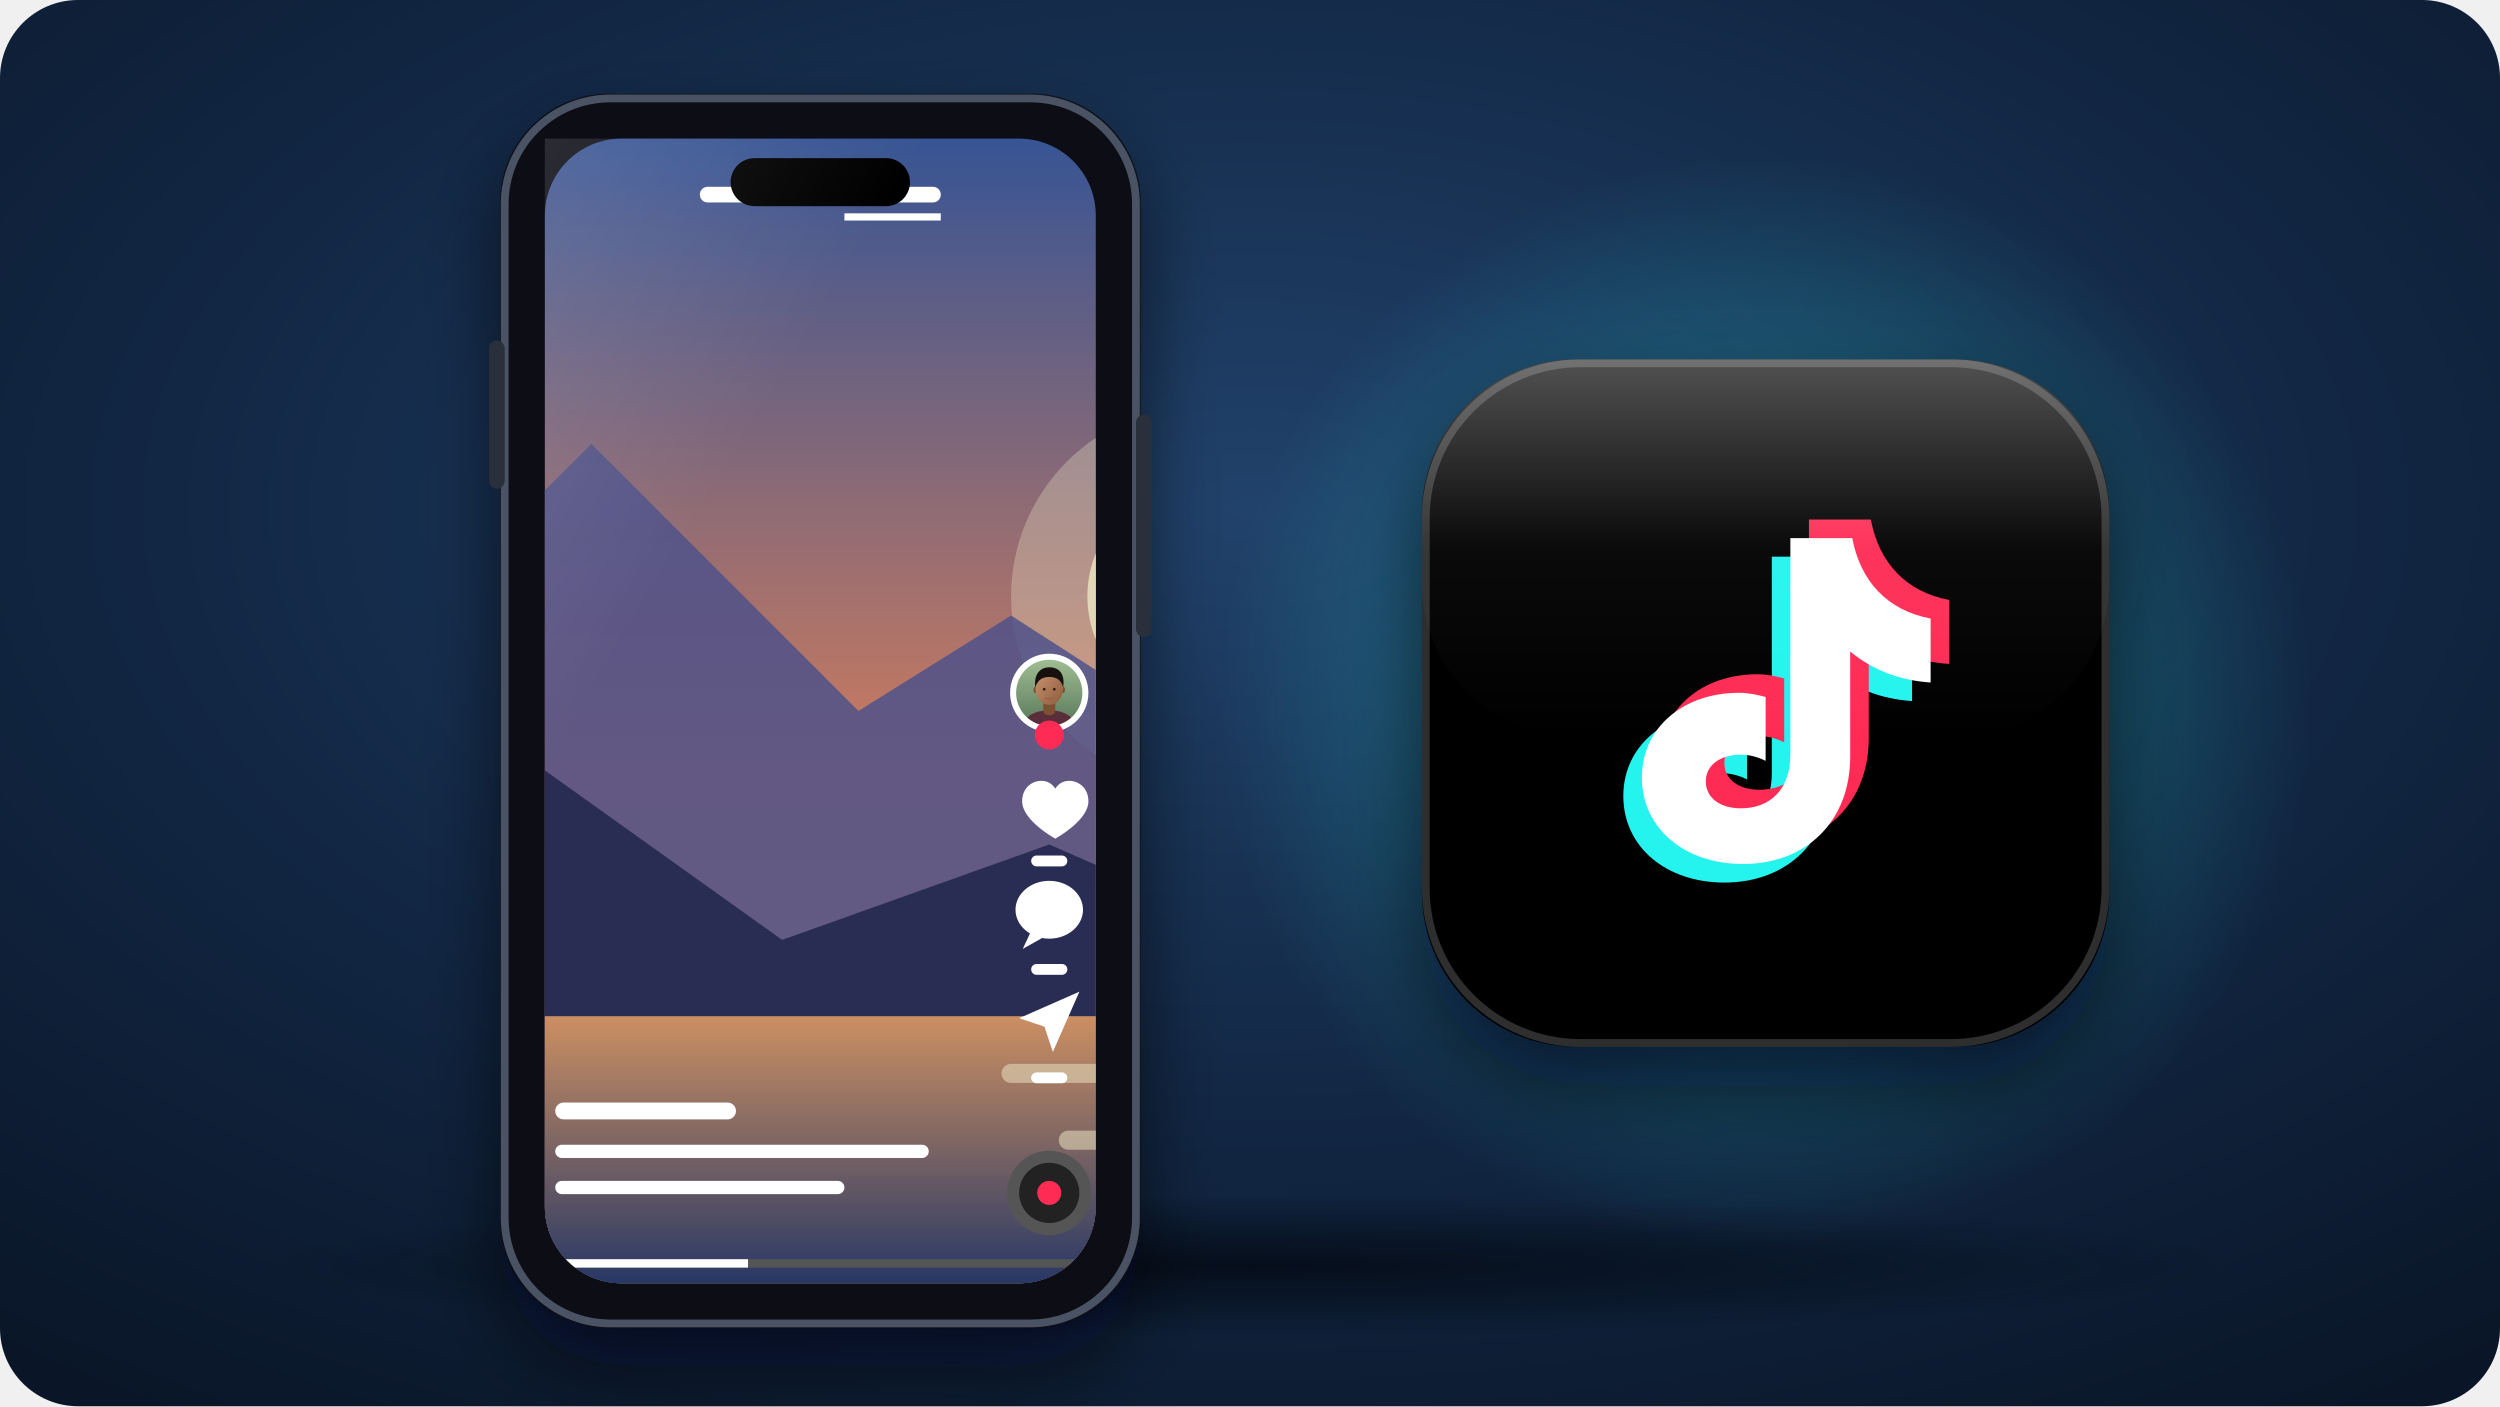
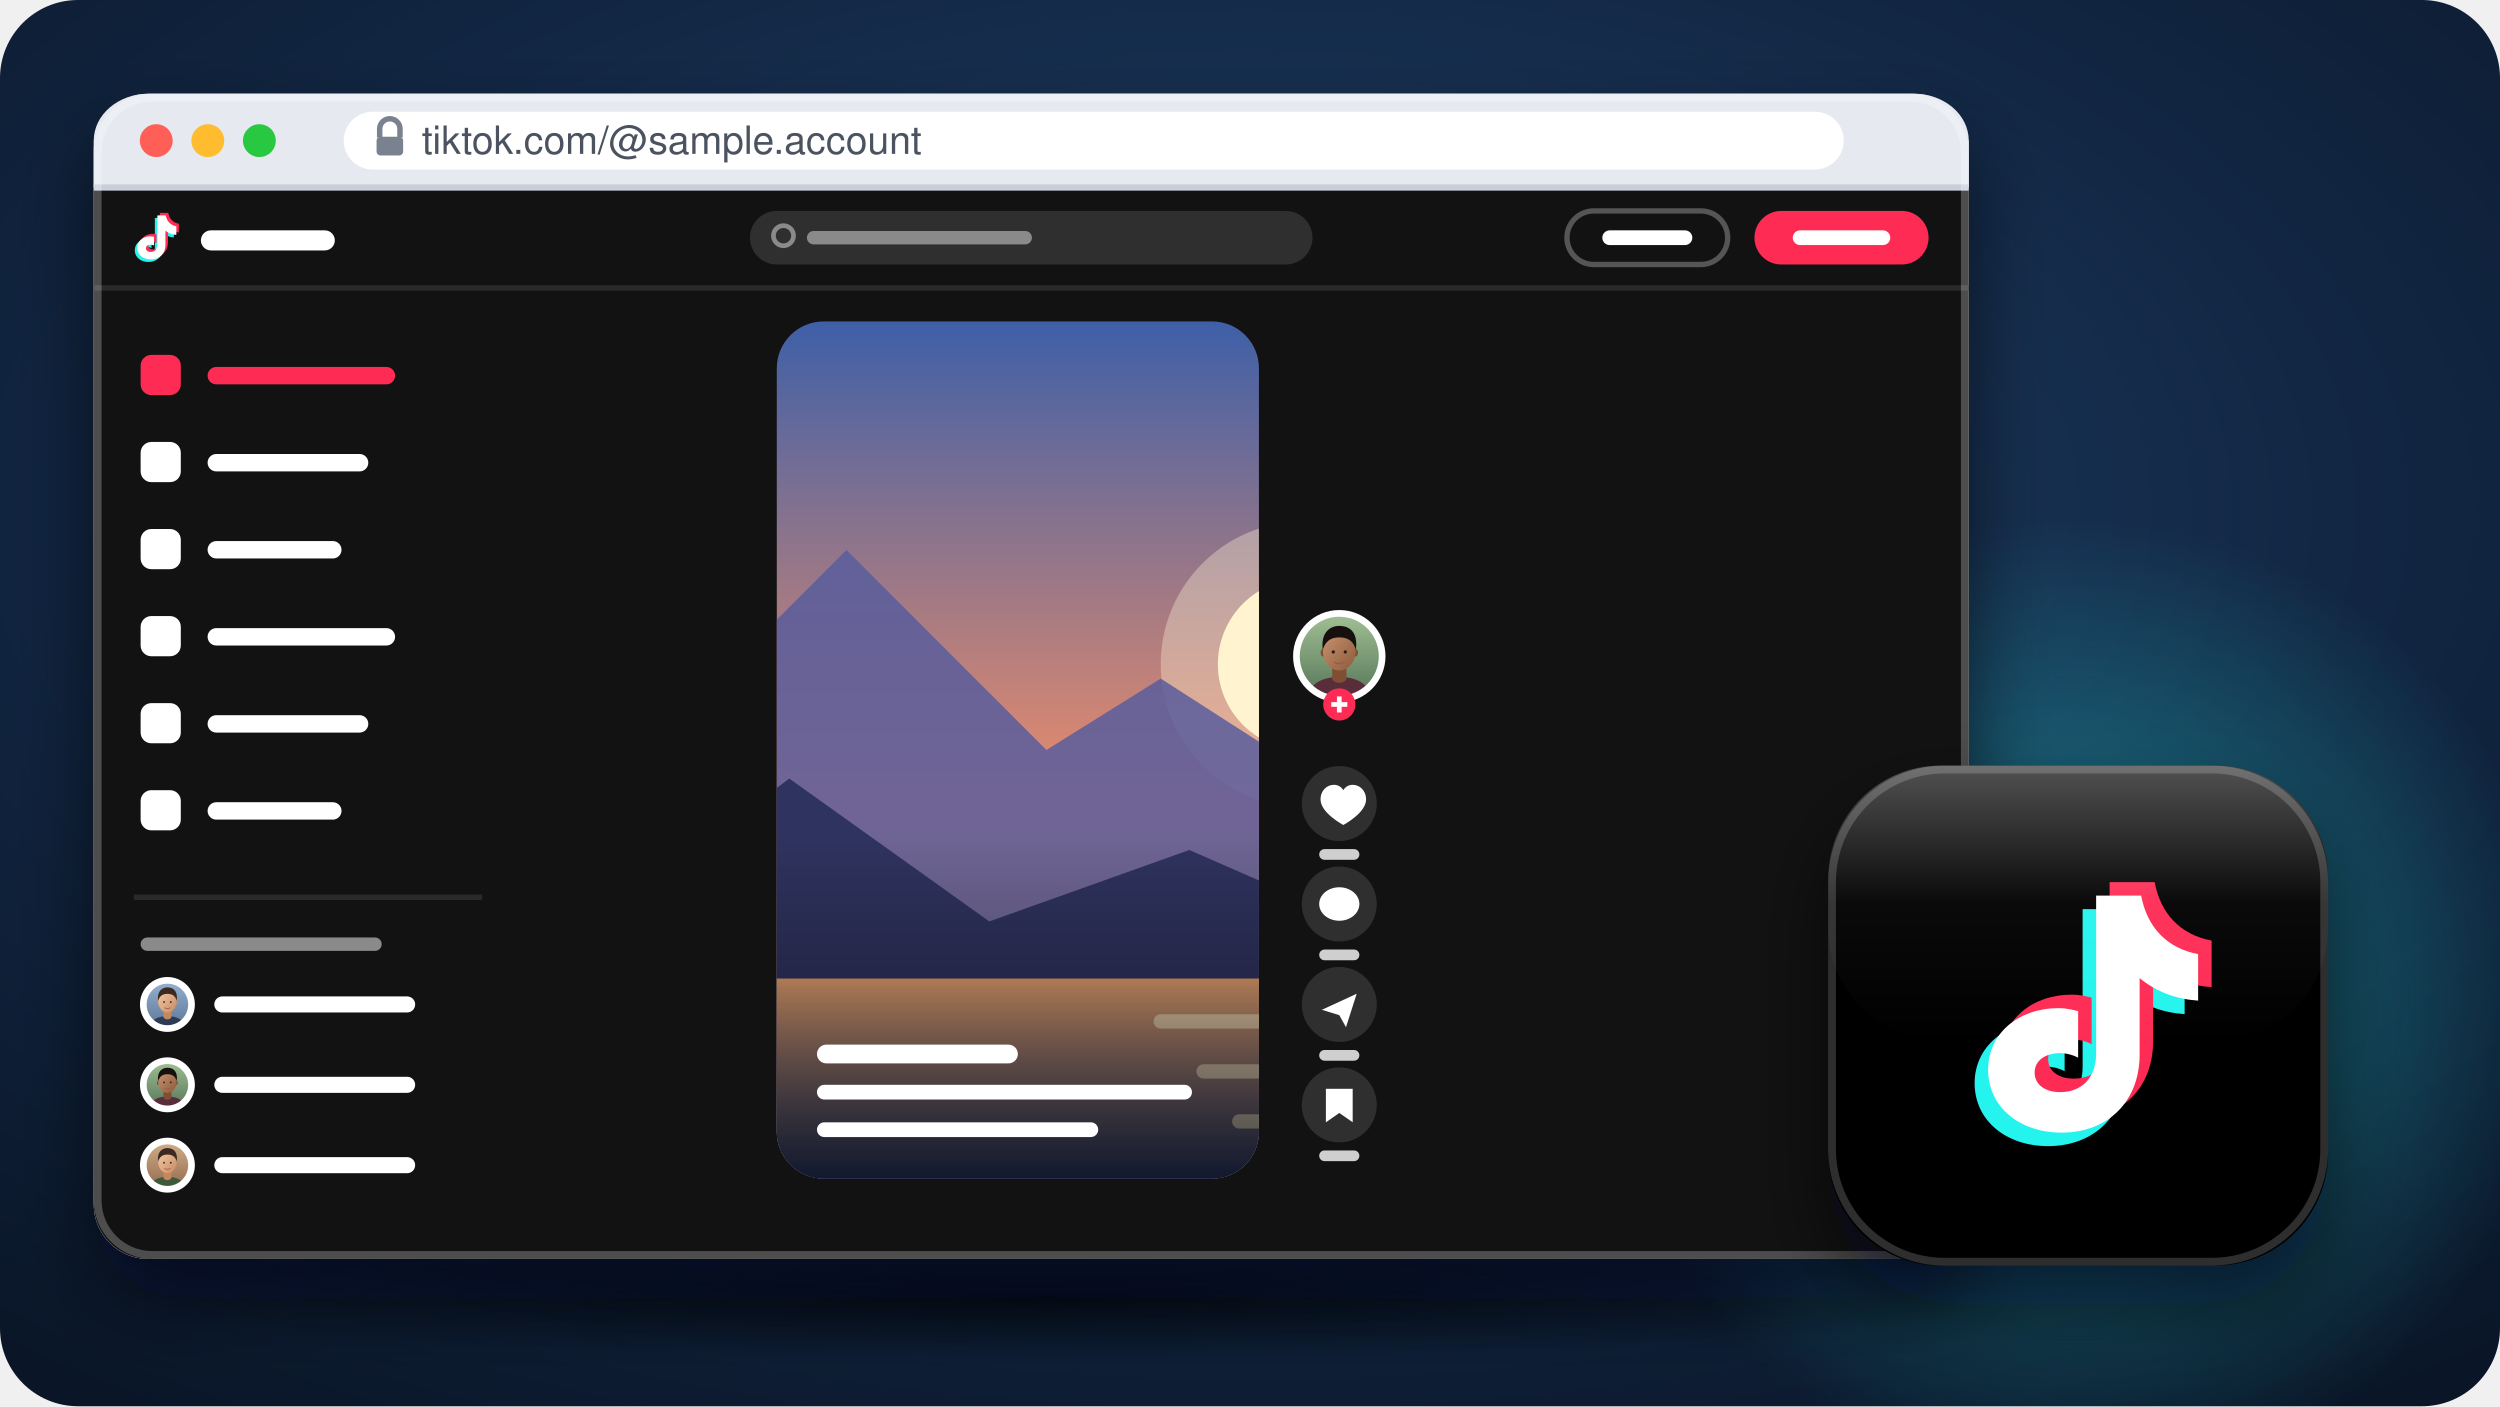
<svg xmlns="http://www.w3.org/2000/svg" viewBox="0 0 320 180" width="320" height="180">
  <defs>
    <radialGradient id="bg" cx="50%" cy="36%" r="78%">
      <stop offset="0" stop-color="#21426b" />
      <stop offset=".55" stop-color="#122744" />
      <stop offset="1" stop-color="#0a1628" />
    </radialGradient>
    <radialGradient id="floor">
      <stop offset="0" stop-color="#01050c" stop-opacity=".7" />
      <stop offset="1" stop-color="#01050c" stop-opacity="0" />
    </radialGradient>
    <filter id="sh" x="-25%" y="-25%" width="150%" height="160%">
      <feDropShadow dx="0" dy="5" stdDeviation="5" flood-color="#01050c" flood-opacity=".6" />
    </filter>
-     <linearGradient id="glare" x1="0" y1="0" x2="1" y2="1">
-       <stop offset="0" stop-color="#fff" stop-opacity=".28" />
-       <stop offset=".5" stop-color="#fff" stop-opacity="0" />
-     </linearGradient>
    <linearGradient id="sky" x1="0" y1="0" x2="0" y2="1">
      <stop offset="0" stop-color="#3d5fa8" />
      <stop offset=".55" stop-color="#e98c6b" />
      <stop offset="1" stop-color="#f7c873" />
    </linearGradient>
    <linearGradient id="lake" x1="0" y1="0" x2="0" y2="1">
      <stop offset="0" stop-color="#e7a26f" />
      <stop offset="1" stop-color="#2c3f72" />
    </linearGradient>
+     <linearGradient id="skinA" x1="0" y1="0" x2="1" y2="1">
+       <stop offset="0" stop-color="#f3caa6" />
+       <stop offset="1" stop-color="#c88b62" />
+     </linearGradient>
    <linearGradient id="skinB" x1="0" y1="0" x2="1" y2="1">
      <stop offset="0" stop-color="#c99470" />
      <stop offset="1" stop-color="#8d5b3c" />
    </linearGradient>
+     <linearGradient id="pbgA" x1="0" y1="0" x2="0" y2="1">
+       <stop offset="0" stop-color="#9db7d9" />
+       <stop offset="1" stop-color="#57708f" />
+     </linearGradient>
    <linearGradient id="pbgB" x1="0" y1="0" x2="0" y2="1">
      <stop offset="0" stop-color="#a8c79a" />
      <stop offset="1" stop-color="#4f6e52" />
+     </linearGradient>
+     <linearGradient id="pbgC" x1="0" y1="0" x2="0" y2="1">
+       <stop offset="0" stop-color="#d9b48f" />
+       <stop offset="1" stop-color="#8a6448" />
    </linearGradient>
    <linearGradient id="gloss" x1="0" y1="0" x2="0" y2="1">
      <stop offset="0" stop-color="#fff" stop-opacity=".32" />
      <stop offset=".5" stop-color="#fff" stop-opacity=".04" />
      <stop offset="1" stop-color="#fff" stop-opacity="0" />
    </linearGradient>
+     <linearGradient id="ttfade" x1="0" y1="0" x2="0" y2="1">
+       <stop offset=".6" stop-color="#000" stop-opacity="0" />
+       <stop offset="1" stop-color="#000" stop-opacity=".6" />
+     </linearGradient>
  </defs>
  <rect width="320" height="180" rx="10" fill="url(#bg)" />
-   <ellipse cx="160" cy="162" rx="128" ry="9" fill="url(#floor)" />
+   <ellipse cx="134" cy="166" rx="124" ry="8" fill="url(#floor)" />
  <defs>
-     <radialGradient id="gl16">
+     <radialGradient id="gl39">
      <stop offset="0" stop-color="#25f4ee" stop-opacity=".45" />
      <stop offset="1" stop-color="#25f4ee" stop-opacity="0" />
    </radialGradient>
  </defs>
-   <circle cx="226" cy="90" r="70" fill="url(#gl16)" />
-   <rect x="64" y="12" width="82" height="158" rx="13.94" fill="#0e1117" filter="url(#sh)" />
-   <rect x="64.6" y="12.6" width="80.8" height="156.8" rx="13.53" fill="none" stroke="#4a5363" stroke-width="1" />
-   <rect x="62.6" y="43.6" width="2" height="18.96" rx="1" fill="#2a303b" />
-   <rect x="145.4" y="53.08" width="2" height="28.44" rx="1" fill="#2a303b" />
-   <clipPath id="ph18">
-     <rect x="69.74" y="17.74" width="70.52" height="146.52" rx="9.84" />
+   <circle cx="266" cy="128" r="62" fill="url(#gl39)" />
+   <rect x="12" y="12" width="240" height="149.14" rx="7" fill="#dfe3ea" filter="url(#sh)" />
+   <clipPath id="win45">
+     <rect x="12" y="12" width="240" height="149.14" rx="7" />
  </clipPath>
-   <g clip-path="url(#ph18)">
-     <svg x="69.74" y="17.74" width="70.52" height="146.52" viewBox="0 0 100 190" preserveAspectRatio="xMidYMin slice">
-       <rect width="100" height="190" fill="#000" />
-       <svg x="0" y="0" width="100" height="190" viewBox="0 0 100 60" preserveAspectRatio="xMidYMid slice">
-         <rect width="100" height="60" fill="url(#sky)" />
-         <circle cx="70" cy="24" r="10" fill="#fff6d8" fill-opacity=".35" />
-         <circle cx="70" cy="24" r="6" fill="#fff4cf" />
-         <path d="M0 36L14 24l10 6 14-14 14 14 8-5 14 9 12-8 14 9v25H0z" fill="#5a5d9c" fill-opacity=".85" />
-         <path d="M0 60V40l10-5 12 6 12-9 14 10 14-5 16 7 14-5 8 3v18z" fill="#2f335f" />
-         <rect y="46" width="100" height="14" fill="url(#lake)" />
-         <path d="M60 49h16M63 52.5h10M65.5 56h5" stroke="#fff4cf" stroke-opacity=".6" stroke-width="1" stroke-linecap="round" />
+   <g clip-path="url(#win45)">
+     <svg x="12" y="24" width="240" height="137.14" viewBox="0 0 280 160" preserveAspectRatio="xMidYMid slice">
+       <rect width="280" height="160" fill="#121212" />
+       <path d="M0 15h280" stroke="#2a2a2a" stroke-width=".8" />
+       <svg x="4" y="2.5" width="10" height="10" viewBox="0 0 24 24" preserveAspectRatio="xMidYMid meet">
+         <path d="M13.2 4h3c.4 2.1 1.7 3.5 3.8 3.9v3.1c-1.5-.1-2.8-.6-3.9-1.5v5.1c0 3.1-2.1 5.2-5.2 5.2-2.8 0-4.9-1.7-4.9-4.2 0-2.4 2-4.1 4.7-4.1.5 0 .9.1 1.3.2v3.1c-.4-.2-.8-.3-1.2-.3-1 0-1.7.5-1.7 1.3s.7 1.3 1.7 1.3c1.4 0 2.4-.9 2.4-2.6V4z" fill="#25f4ee" transform="translate(-.9 .9)" />
+         <path d="M13.2 4h3c.4 2.1 1.7 3.5 3.8 3.9v3.1c-1.5-.1-2.8-.6-3.9-1.5v5.1c0 3.1-2.1 5.2-5.2 5.2-2.8 0-4.9-1.7-4.9-4.2 0-2.4 2-4.1 4.7-4.1.5 0 .9.1 1.3.2v3.1c-.4-.2-.8-.3-1.2-.3-1 0-1.7.5-1.7 1.3s.7 1.3 1.7 1.3c1.4 0 2.4-.9 2.4-2.6V4z" fill="#fe2c55" transform="translate(.9 -.9)" />
+         <path d="M13.2 4h3c.4 2.1 1.7 3.5 3.8 3.9v3.1c-1.5-.1-2.8-.6-3.9-1.5v5.1c0 3.1-2.1 5.2-5.2 5.2-2.8 0-4.9-1.7-4.9-4.2 0-2.4 2-4.1 4.7-4.1.5 0 .9.1 1.3.2v3.1c-.4-.2-.8-.3-1.2-.3-1 0-1.7.5-1.7 1.3s.7 1.3 1.7 1.3c1.4 0 2.4-.9 2.4-2.6V4z" fill="#fff" />
      </svg>
-       <rect width="100" height="190" fill="#000" opacity=".12" />
-       <rect x="30" y="8" width="16" height="2.6" rx="1.3" fill="#fff" />
-       <rect x="54" y="8" width="16" height="2.6" rx="1.3" fill="#fff" />
-       <rect x="54" y="12.4" width="16" height="1.2" fill="#fff" />
-       <clipPath id="av17">
-         <circle cx="88" cy="92" r="6" />
-       </clipPath>
-       <g clip-path="url(#av17)">
-         <svg x="82" y="86" width="12" height="12" viewBox="0 0 60 70" preserveAspectRatio="xMidYMid slice">
+       <rect x="16" y="6.4" width="20" height="3" rx="1.5" fill="#fff" />
+       <rect x="98" y="3.5" width="84" height="8" rx="4.0" fill="#2f2f2f" />
+       <circle cx="103" cy="7.2" r="1.5" fill="none" stroke="#8a8a8a" stroke-width=".7" />
+       <rect x="106.5" y="6.5" width="33.6" height="2" rx="1.0" fill="#8a8a8a" />
+       <rect x="220" y="3.5" width="24" height="8" rx="4.0" fill="none" stroke="#555" stroke-width=".8" />
+       <rect x="225.28" y="6.4" width="13.44" height="2.2" rx="1.1" fill="#fff" />
+       <rect x="248" y="3.5" width="26" height="8" rx="4.0" fill="#fe2c55" />
+       <rect x="253.72" y="6.4" width="14.56" height="2.2" rx="1.1" fill="#fff" />
+       <rect x="7" y="25" width="6" height="6" rx="1.6" fill="#fe2c55" />
+       <rect x="17" y="26.8" width="28" height="2.6" rx="1.3" fill="#fe2c55" />
+       <rect x="7" y="38" width="6" height="6" rx="1.6" fill="#fff" />
+       <rect x="17" y="39.8" width="24" height="2.6" rx="1.3" fill="#fff" />
+       <rect x="7" y="51" width="6" height="6" rx="1.6" fill="#fff" />
+       <rect x="17" y="52.8" width="20" height="2.6" rx="1.3" fill="#fff" />
+       <rect x="7" y="64" width="6" height="6" rx="1.6" fill="#fff" />
+       <rect x="17" y="65.8" width="28" height="2.6" rx="1.3" fill="#fff" />
+       <rect x="7" y="77" width="6" height="6" rx="1.6" fill="#fff" />
+       <rect x="17" y="78.8" width="24" height="2.6" rx="1.3" fill="#fff" />
+       <rect x="7" y="90" width="6" height="6" rx="1.6" fill="#fff" />
+       <rect x="17" y="91.8" width="20" height="2.6" rx="1.3" fill="#fff" />
+       <path d="M6 106h52" stroke="#2a2a2a" stroke-width=".8" />
+       <rect x="7" y="112" width="36" height="2" rx="1.0" fill="#8a8a8a" />
+       <clipPath id="av40">
+         <circle cx="11" cy="122" r="3.6" />
+       </clipPath>
+       <g clip-path="url(#av40)">
+         <svg x="7.4" y="118.4" width="7.2" height="7.2" viewBox="0 0 60 70" preserveAspectRatio="xMidYMid slice">
+           <rect width="60" height="70" fill="url(#pbgA)" />
+           <path d="M5 70C7 55 17 49.5 30 49.5S53 55 55 70z" fill="#2d3b55" />
+           <path d="M25 41h10v9c0 2.2-2.2 3.6-5 3.6S25 52.2 25 50z" fill="#c4875f" />
+           <ellipse cx="18.6" cy="32.5" rx="1.7" ry="2.7" fill="#c4875f" />
+           <ellipse cx="41.4" cy="32.5" rx="1.7" ry="2.7" fill="#c4875f" />
+           <ellipse cx="30" cy="31" rx="11.5" ry="14" fill="url(#skinA)" />
+           <path d="M18.4 30.5C16.8 17 25 13.3 31 13.8c8 .5 12 6.2 10.6 16.7-1.6-6-5.4-8.7-11.6-8.7-6 0-9.6 2.6-11.6 8.7z" fill="#3a2a20" />
+           <circle cx="25.8" cy="32" r="1.15" fill="#2a1d16" />
+           <circle cx="34.2" cy="32" r="1.15" fill="#2a1d16" />
+           <path d="M26.6 39.2q3.4 1.9 6.8 0" stroke="#9a5a45" stroke-width="1" fill="none" stroke-linecap="round" />
+         </svg>
+       </g>
+       <circle cx="11" cy="122" r="3.6" fill="none" stroke="#fff" stroke-width="1" />
+       <rect x="18" y="120.8" width="30" height="2.4" rx="1.2" fill="#fff" />
+       <clipPath id="av41">
+         <circle cx="11" cy="134" r="3.6" />
+       </clipPath>
+       <g clip-path="url(#av41)">
+         <svg x="7.4" y="130.4" width="7.2" height="7.2" viewBox="0 0 60 70" preserveAspectRatio="xMidYMid slice">
          <rect width="60" height="70" fill="url(#pbgB)" />
          <path d="M5 70C7 55 17 49.5 30 49.5S53 55 55 70z" fill="#5a2d3a" />
          <path d="M25 41h10v9c0 2.2-2.2 3.6-5 3.6S25 52.2 25 50z" fill="#7f4f33" />
          <ellipse cx="18.6" cy="32.5" rx="1.7" ry="2.7" fill="#7f4f33" />
          <ellipse cx="41.4" cy="32.5" rx="1.7" ry="2.7" fill="#7f4f33" />
          <ellipse cx="30" cy="31" rx="11.5" ry="14" fill="url(#skinB)" />
          <path d="M18.4 30.5C16.8 17 25 13.3 31 13.8c8 .5 12 6.2 10.6 16.7-1.6-6-5.4-8.7-11.6-8.7-6 0-9.6 2.6-11.6 8.7z" fill="#16110e" />
          <circle cx="25.8" cy="32" r="1.15" fill="#2a1d16" />
          <circle cx="34.2" cy="32" r="1.15" fill="#2a1d16" />
          <path d="M26.6 39.2q3.4 1.9 6.8 0" stroke="#9a5a45" stroke-width="1" fill="none" stroke-linecap="round" />
        </svg>
      </g>
-       <circle cx="88" cy="92" r="6" fill="none" stroke="#fff" stroke-width="1" />
-       <circle cx="88" cy="99" r="2.4" fill="#fe2c55" />
-       <path d="M83.5 110c0-2.2 1.6-3.4 3.2-3.4 1 0 1.8.5 2.3 1.3.5-.8 1.3-1.3 2.3-1.3 1.6 0 3.2 1.2 3.2 3.4 0 3.2-5.5 6.2-5.5 6.2S83.5 113.2 83.5 110z" fill="#fff" />
-       <ellipse cx="88" cy="128" rx="5.6" ry="4.8" fill="#fff" />
-       <path d="M85 131.5l-1.4 3 3.2-1.8z" fill="#fff" />
-       <path d="M83 146l10-4.4-4.4 10-1.4-4.2z" fill="#fff" />
-       <rect x="85" y="119" width="6" height="1.8" rx="0.9" fill="#fff" />
-       <rect x="85" y="137" width="6" height="1.8" rx="0.9" fill="#fff" />
-       <rect x="85" y="155" width="6" height="1.8" rx="0.9" fill="#fff" />
-       <circle cx="88" cy="175" r="6" fill="#222" stroke="#555" stroke-width="2" />
-       <circle cx="88" cy="175" r="2" fill="#fe2c55" />
-       <rect x="6" y="160" width="30" height="2.8" rx="1.4" fill="#fff" />
-       <rect x="6" y="167" width="62" height="2.2" rx="1.1" fill="#fff" />
-       <rect x="6" y="173" width="48" height="2.2" rx="1.1" fill="#fff" />
-       <rect x="0" y="186" width="100" height="1.4" fill="#555" />
-       <rect x="0" y="186" width="38" height="1.4" fill="#fff" />
+       <circle cx="11" cy="134" r="3.6" fill="none" stroke="#fff" stroke-width="1" />
+       <rect x="18" y="132.8" width="30" height="2.4" rx="1.2" fill="#fff" />
+       <clipPath id="av42">
+         <circle cx="11" cy="146" r="3.6" />
+       </clipPath>
+       <g clip-path="url(#av42)">
+         <svg x="7.4" y="142.4" width="7.2" height="7.2" viewBox="0 0 60 70" preserveAspectRatio="xMidYMid slice">
+           <rect width="60" height="70" fill="url(#pbgC)" />
+           <path d="M5 70C7 55 17 49.5 30 49.5S53 55 55 70z" fill="#3f5a3a" />
+           <path d="M25 41h10v9c0 2.2-2.2 3.6-5 3.6S25 52.2 25 50z" fill="#c4875f" />
+           <ellipse cx="18.6" cy="32.5" rx="1.7" ry="2.7" fill="#c4875f" />
+           <ellipse cx="41.4" cy="32.5" rx="1.7" ry="2.7" fill="#c4875f" />
+           <ellipse cx="30" cy="31" rx="11.5" ry="14" fill="url(#skinA)" />
+           <path d="M18.4 30.5C16.8 17 25 13.3 31 13.8c8 .5 12 6.2 10.6 16.7-1.6-6-5.4-8.7-11.6-8.7-6 0-9.6 2.6-11.6 8.7z" fill="#3a2a20" />
+           <circle cx="25.8" cy="32" r="1.15" fill="#2a1d16" />
+           <circle cx="34.2" cy="32" r="1.15" fill="#2a1d16" />
+           <path d="M26.6 39.2q3.4 1.9 6.8 0" stroke="#9a5a45" stroke-width="1" fill="none" stroke-linecap="round" />
+         </svg>
+       </g>
+       <circle cx="11" cy="146" r="3.6" fill="none" stroke="#fff" stroke-width="1" />
+       <rect x="18" y="144.8" width="30" height="2.4" rx="1.2" fill="#fff" />
+       <clipPath id="pic43">
+         <rect x="102" y="20" width="72" height="128" rx="7" />
+       </clipPath>
+       <g clip-path="url(#pic43)">
+         <svg x="102" y="20" width="72" height="128" viewBox="0 0 100 60" preserveAspectRatio="xMidYMid slice">
+           <rect width="100" height="60" fill="url(#sky)" />
+           <circle cx="70" cy="24" r="10" fill="#fff6d8" fill-opacity=".35" />
+           <circle cx="70" cy="24" r="6" fill="#fff4cf" />
+           <path d="M0 36L14 24l10 6 14-14 14 14 8-5 14 9 12-8 14 9v25H0z" fill="#5a5d9c" fill-opacity=".85" />
+           <path d="M0 60V40l10-5 12 6 12-9 14 10 14-5 16 7 14-5 8 3v18z" fill="#2f335f" />
+           <rect y="46" width="100" height="14" fill="url(#lake)" />
+           <path d="M60 49h16M63 52.5h10M65.5 56h5" stroke="#fff4cf" stroke-opacity=".6" stroke-width="1" stroke-linecap="round" />
+         </svg>
+       </g>
+       <rect x="102" y="20" width="72" height="128" rx="7" fill="url(#ttfade)" />
+       <rect x="108" y="128" width="30" height="2.8" rx="1.4" fill="#fff" />
+       <rect x="108" y="134" width="56" height="2.2" rx="1.1" fill="#fff" />
+       <rect x="108" y="139.6" width="42" height="2.2" rx="1.1" fill="#fff" />
+       <clipPath id="av44">
+         <circle cx="186" cy="70" r="6.4" />
+       </clipPath>
+       <g clip-path="url(#av44)">
+         <svg x="179.6" y="63.6" width="12.8" height="12.8" viewBox="0 0 60 70" preserveAspectRatio="xMidYMid slice">
+           <rect width="60" height="70" fill="url(#pbgB)" />
+           <path d="M5 70C7 55 17 49.5 30 49.5S53 55 55 70z" fill="#5a2d3a" />
+           <path d="M25 41h10v9c0 2.2-2.2 3.6-5 3.6S25 52.2 25 50z" fill="#7f4f33" />
+           <ellipse cx="18.6" cy="32.5" rx="1.7" ry="2.7" fill="#7f4f33" />
+           <ellipse cx="41.4" cy="32.5" rx="1.7" ry="2.7" fill="#7f4f33" />
+           <ellipse cx="30" cy="31" rx="11.5" ry="14" fill="url(#skinB)" />
+           <path d="M18.4 30.5C16.8 17 25 13.3 31 13.8c8 .5 12 6.2 10.6 16.7-1.6-6-5.4-8.7-11.6-8.7-6 0-9.6 2.6-11.6 8.7z" fill="#16110e" />
+           <circle cx="25.8" cy="32" r="1.15" fill="#2a1d16" />
+           <circle cx="34.2" cy="32" r="1.15" fill="#2a1d16" />
+           <path d="M26.6 39.2q3.4 1.9 6.8 0" stroke="#9a5a45" stroke-width="1" fill="none" stroke-linecap="round" />
+         </svg>
+       </g>
+       <circle cx="186" cy="70" r="6.4" fill="none" stroke="#fff" stroke-width="1" />
+       <circle cx="186" cy="77.2" r="2.4" fill="#fe2c55" />
+       <path d="M184.8 77.2h2.4M186 76v2.4" stroke="#fff" stroke-width=".7" />
+       <circle cx="186" cy="92" r="5.6" fill="#2f2f2f" />
+       <path d="M183.2 91.4c0-1.4 1-2.2 2-2.2.6 0 1.1.3 1.4.8.3-.5.8-.8 1.4-.8 1 0 2 .8 2 2.2 0 2-3.4 3.8-3.4 3.8s-3.4-1.8-3.4-3.8z" fill="#fff" />
+       <rect x="183" y="98.8" width="6" height="1.6" rx="0.8" fill="#cfcfcf" />
+       <circle cx="186" cy="107" r="5.6" fill="#2f2f2f" />
+       <ellipse cx="186" cy="107" rx="3" ry="2.5" fill="#fff" />
+       <rect x="183" y="113.8" width="6" height="1.6" rx="0.8" fill="#cfcfcf" />
+       <circle cx="186" cy="122" r="5.6" fill="#2f2f2f" />
+       <path d="M183.4 122.8l5.2-2.4-1.6 5-1-1.8z" fill="#fff" />
+       <rect x="183" y="128.8" width="6" height="1.6" rx="0.8" fill="#cfcfcf" />
+       <circle cx="186" cy="137" r="5.6" fill="#2f2f2f" />
+       <path d="M184 134.6h4v5l-2-1.4-2 1.4z" fill="#fff" />
+       <rect x="183" y="143.8" width="6" height="1.6" rx="0.8" fill="#cfcfcf" />
    </svg>
  </g>
-   <rect x="93.52" y="20.24" width="22.96" height="6.15" rx="3.075" fill="#000" />
-   <path d="M69.74 17.74h49.364L69.74 98.9H69.74z" fill="url(#glare)" opacity=".45" />
-   <rect x="182" y="46" width="88" height="88" rx="19.8" fill="#050505" filter="url(#sh)" />
-   <svg x="194.32" y="58.32" width="63.36" height="63.36" viewBox="0 0 24 24" preserveAspectRatio="xMidYMid meet">
+   <rect x="12" y="12" width="240" height="12" rx="7" fill="#e6e9ef" />
+   <rect x="12" y="18" width="240" height="6" fill="#e6e9ef" />
+   <path d="M12 24h240" stroke="#c9ced8" stroke-width=".8" />
+   <circle cx="20.0" cy="18" r="2.1" fill="#ff5f57" />
+   <circle cx="26.6" cy="18" r="2.1" fill="#febc2e" />
+   <circle cx="33.2" cy="18" r="2.1" fill="#28c840" />
+   <rect x="44" y="14.3" width="192" height="7.4" rx="3.7" fill="#fff" />
+   <path d="M48.6 17.6v-1.1a1.3 1.3 0 0 1 2.6 0v1.1" fill="none" stroke="#7a828f" stroke-width=".7" />
+   <rect x="48.2" y="17.5" width="3.4" height="2.4" rx=".5" fill="#7a828f" />
+   <text x="54" y="19.7" font-size="5" font-family="Helvetica, Arial, sans-serif" fill="#4b5260">tiktok.com/@sample.account</text>
+   <rect x="12.5" y="12.5" width="239" height="148.14" rx="7" fill="none" stroke="#fff" stroke-opacity=".25" />
+   <rect x="234" y="98" width="64" height="64" rx="14.4" fill="#050505" filter="url(#sh)" />
+   <svg x="242.96" y="106.96" width="46.08" height="46.08" viewBox="0 0 24 24" preserveAspectRatio="xMidYMid meet">
    <path d="M13.2 4h3c.4 2.1 1.7 3.5 3.8 3.9v3.1c-1.5-.1-2.8-.6-3.9-1.5v5.1c0 3.1-2.1 5.2-5.2 5.2-2.8 0-4.9-1.7-4.9-4.2 0-2.4 2-4.1 4.7-4.1.5 0 .9.1 1.3.2v3.1c-.4-.2-.8-.3-1.2-.3-1 0-1.7.5-1.7 1.3s.7 1.3 1.7 1.3c1.4 0 2.4-.9 2.4-2.6V4z" fill="#25f4ee" transform="translate(-.9 .9)" />
    <path d="M13.2 4h3c.4 2.1 1.7 3.5 3.8 3.9v3.1c-1.5-.1-2.8-.6-3.9-1.5v5.1c0 3.1-2.1 5.2-5.2 5.2-2.8 0-4.9-1.7-4.9-4.2 0-2.4 2-4.1 4.7-4.1.5 0 .9.1 1.3.2v3.1c-.4-.2-.8-.3-1.2-.3-1 0-1.7.5-1.7 1.3s.7 1.3 1.7 1.3c1.4 0 2.4-.9 2.4-2.6V4z" fill="#fe2c55" transform="translate(.9 -.9)" />
    <path d="M13.2 4h3c.4 2.1 1.7 3.5 3.8 3.9v3.1c-1.5-.1-2.8-.6-3.9-1.5v5.1c0 3.1-2.1 5.2-5.2 5.2-2.8 0-4.9-1.7-4.9-4.2 0-2.4 2-4.1 4.7-4.1.5 0 .9.1 1.3.2v3.1c-.4-.2-.8-.3-1.2-.3-1 0-1.7.5-1.7 1.3s.7 1.3 1.7 1.3c1.4 0 2.4-.9 2.4-2.6V4z" fill="#fff" />
  </svg>
-   <rect x="182" y="46" width="88" height="48.4" rx="19.8" fill="url(#gloss)" />
-   <rect x="182.5" y="46.5" width="87" height="87" rx="19.8" fill="none" stroke="#fff" stroke-opacity=".18" />
+   <rect x="234" y="98" width="64" height="35.2" rx="14.4" fill="url(#gloss)" />
+   <rect x="234.5" y="98.5" width="63" height="63" rx="14.4" fill="none" stroke="#fff" stroke-opacity=".18" />
</svg>
